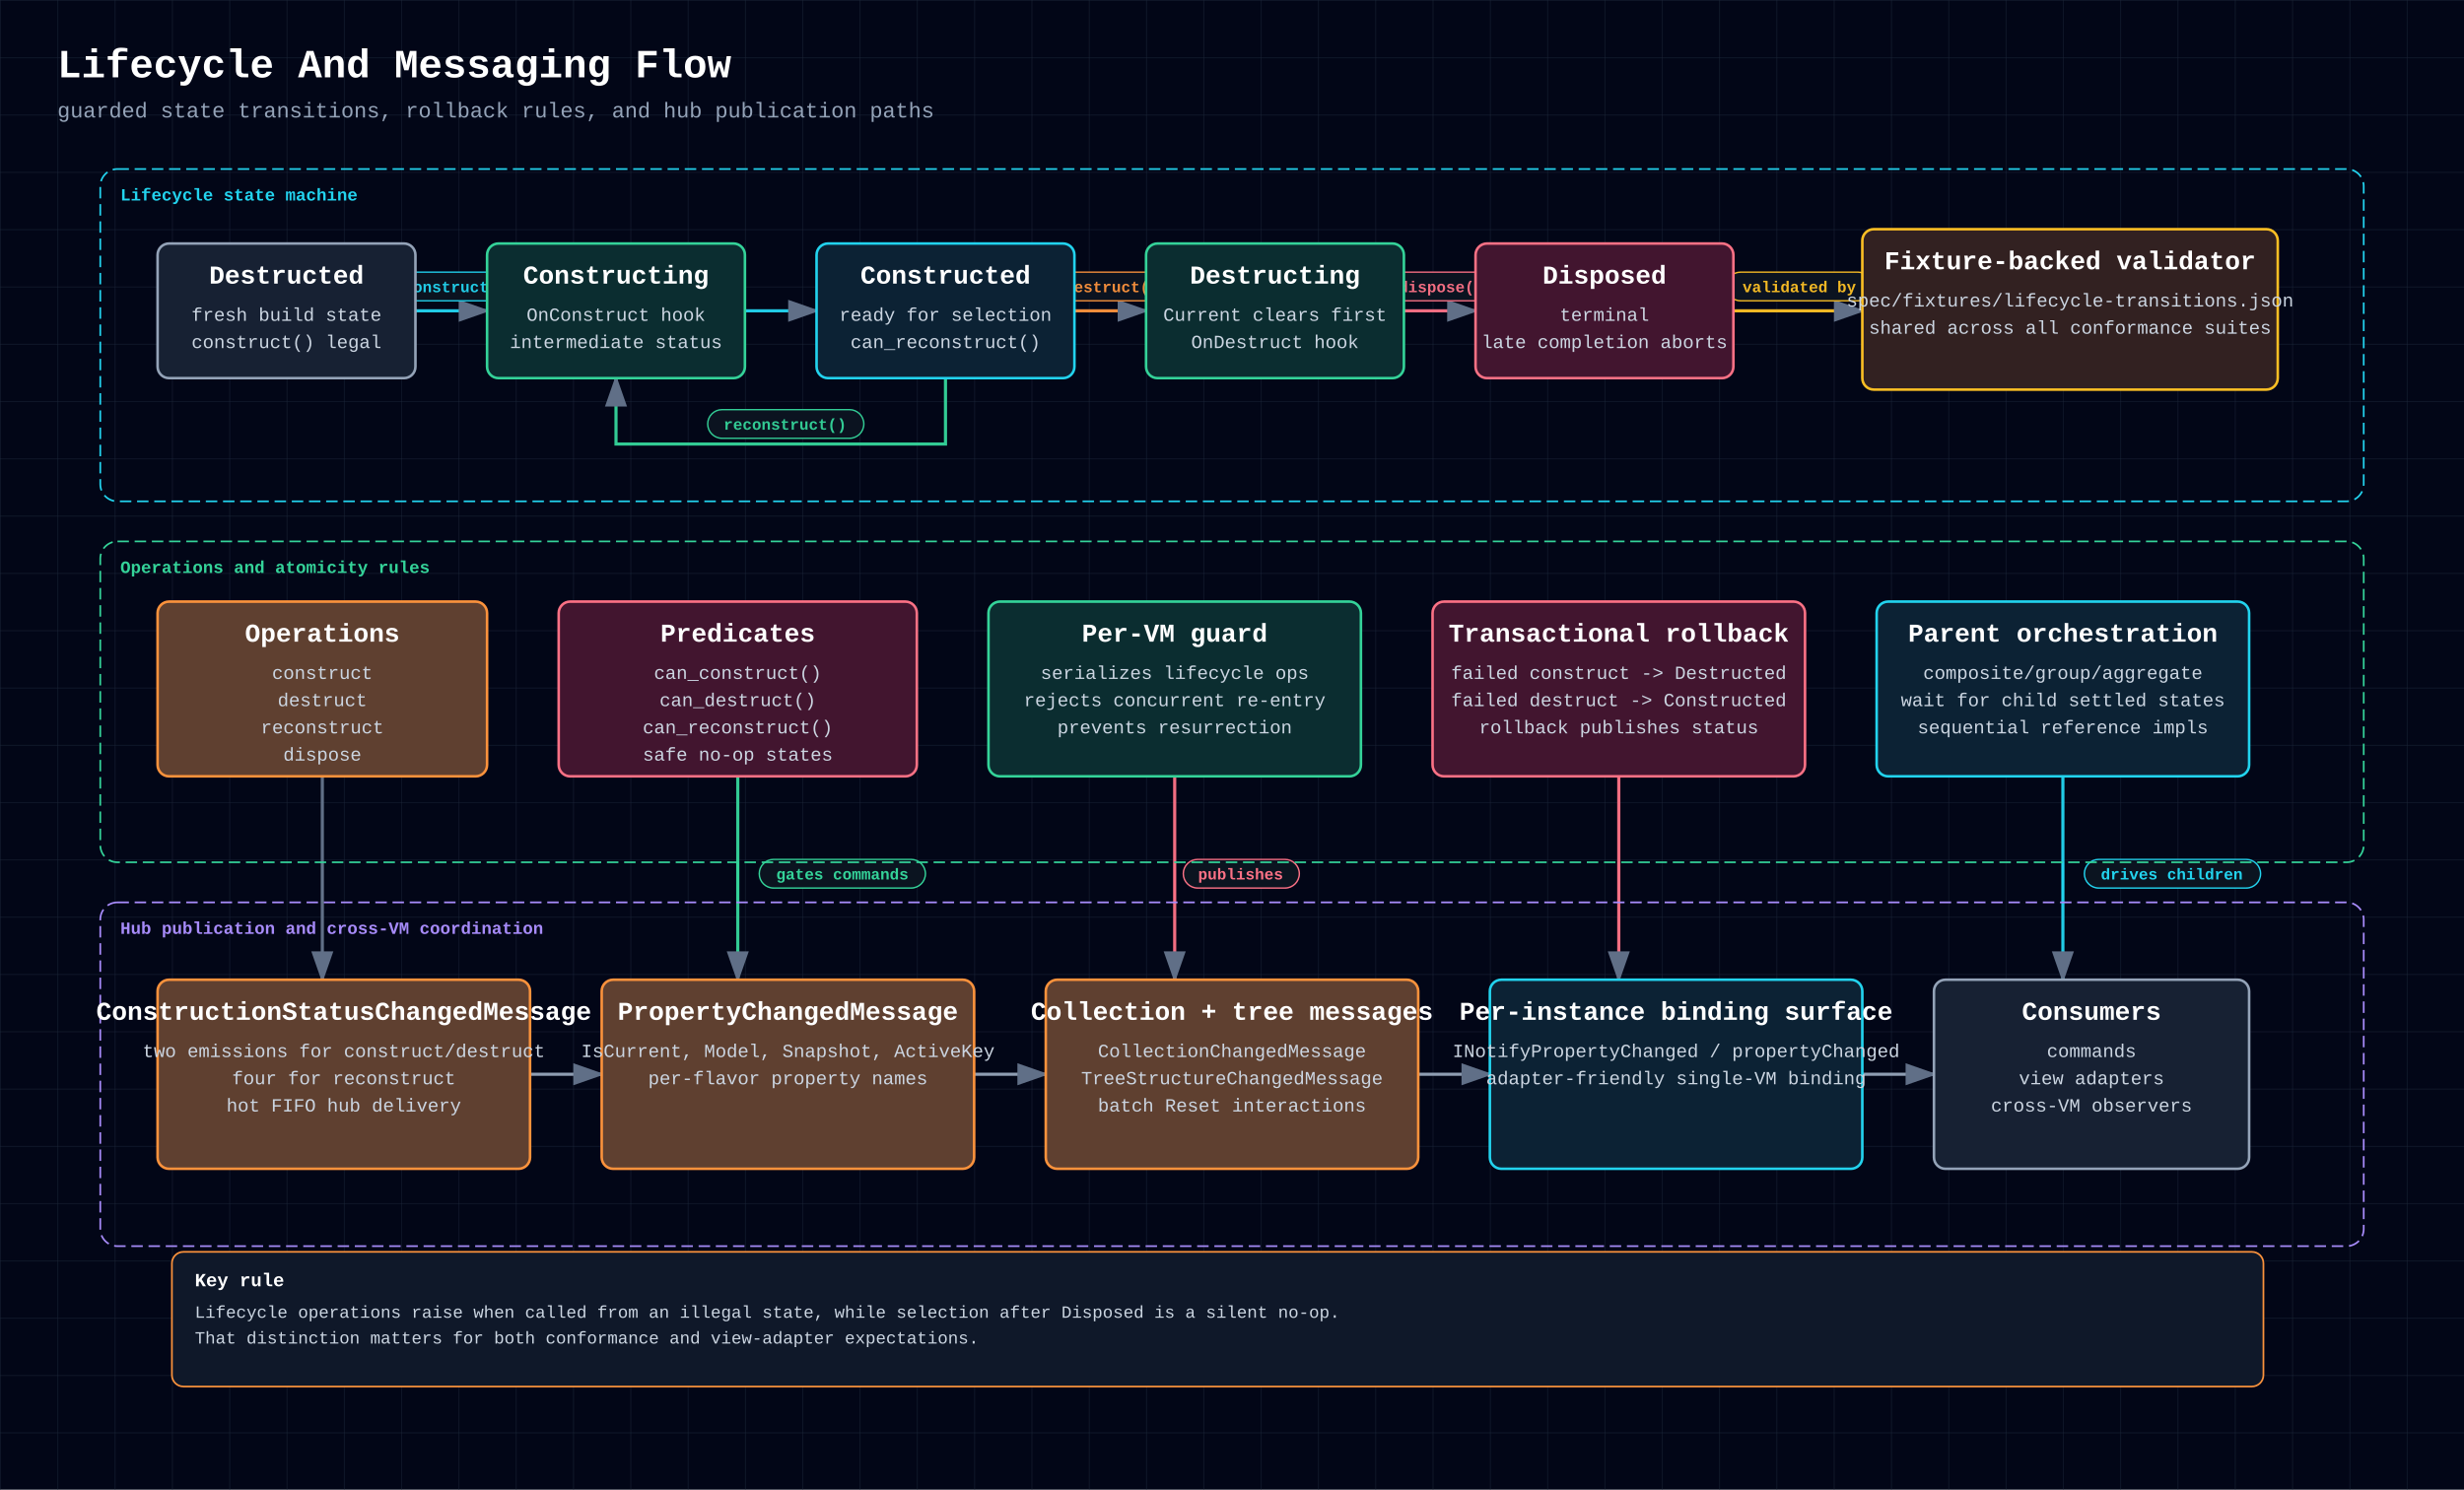
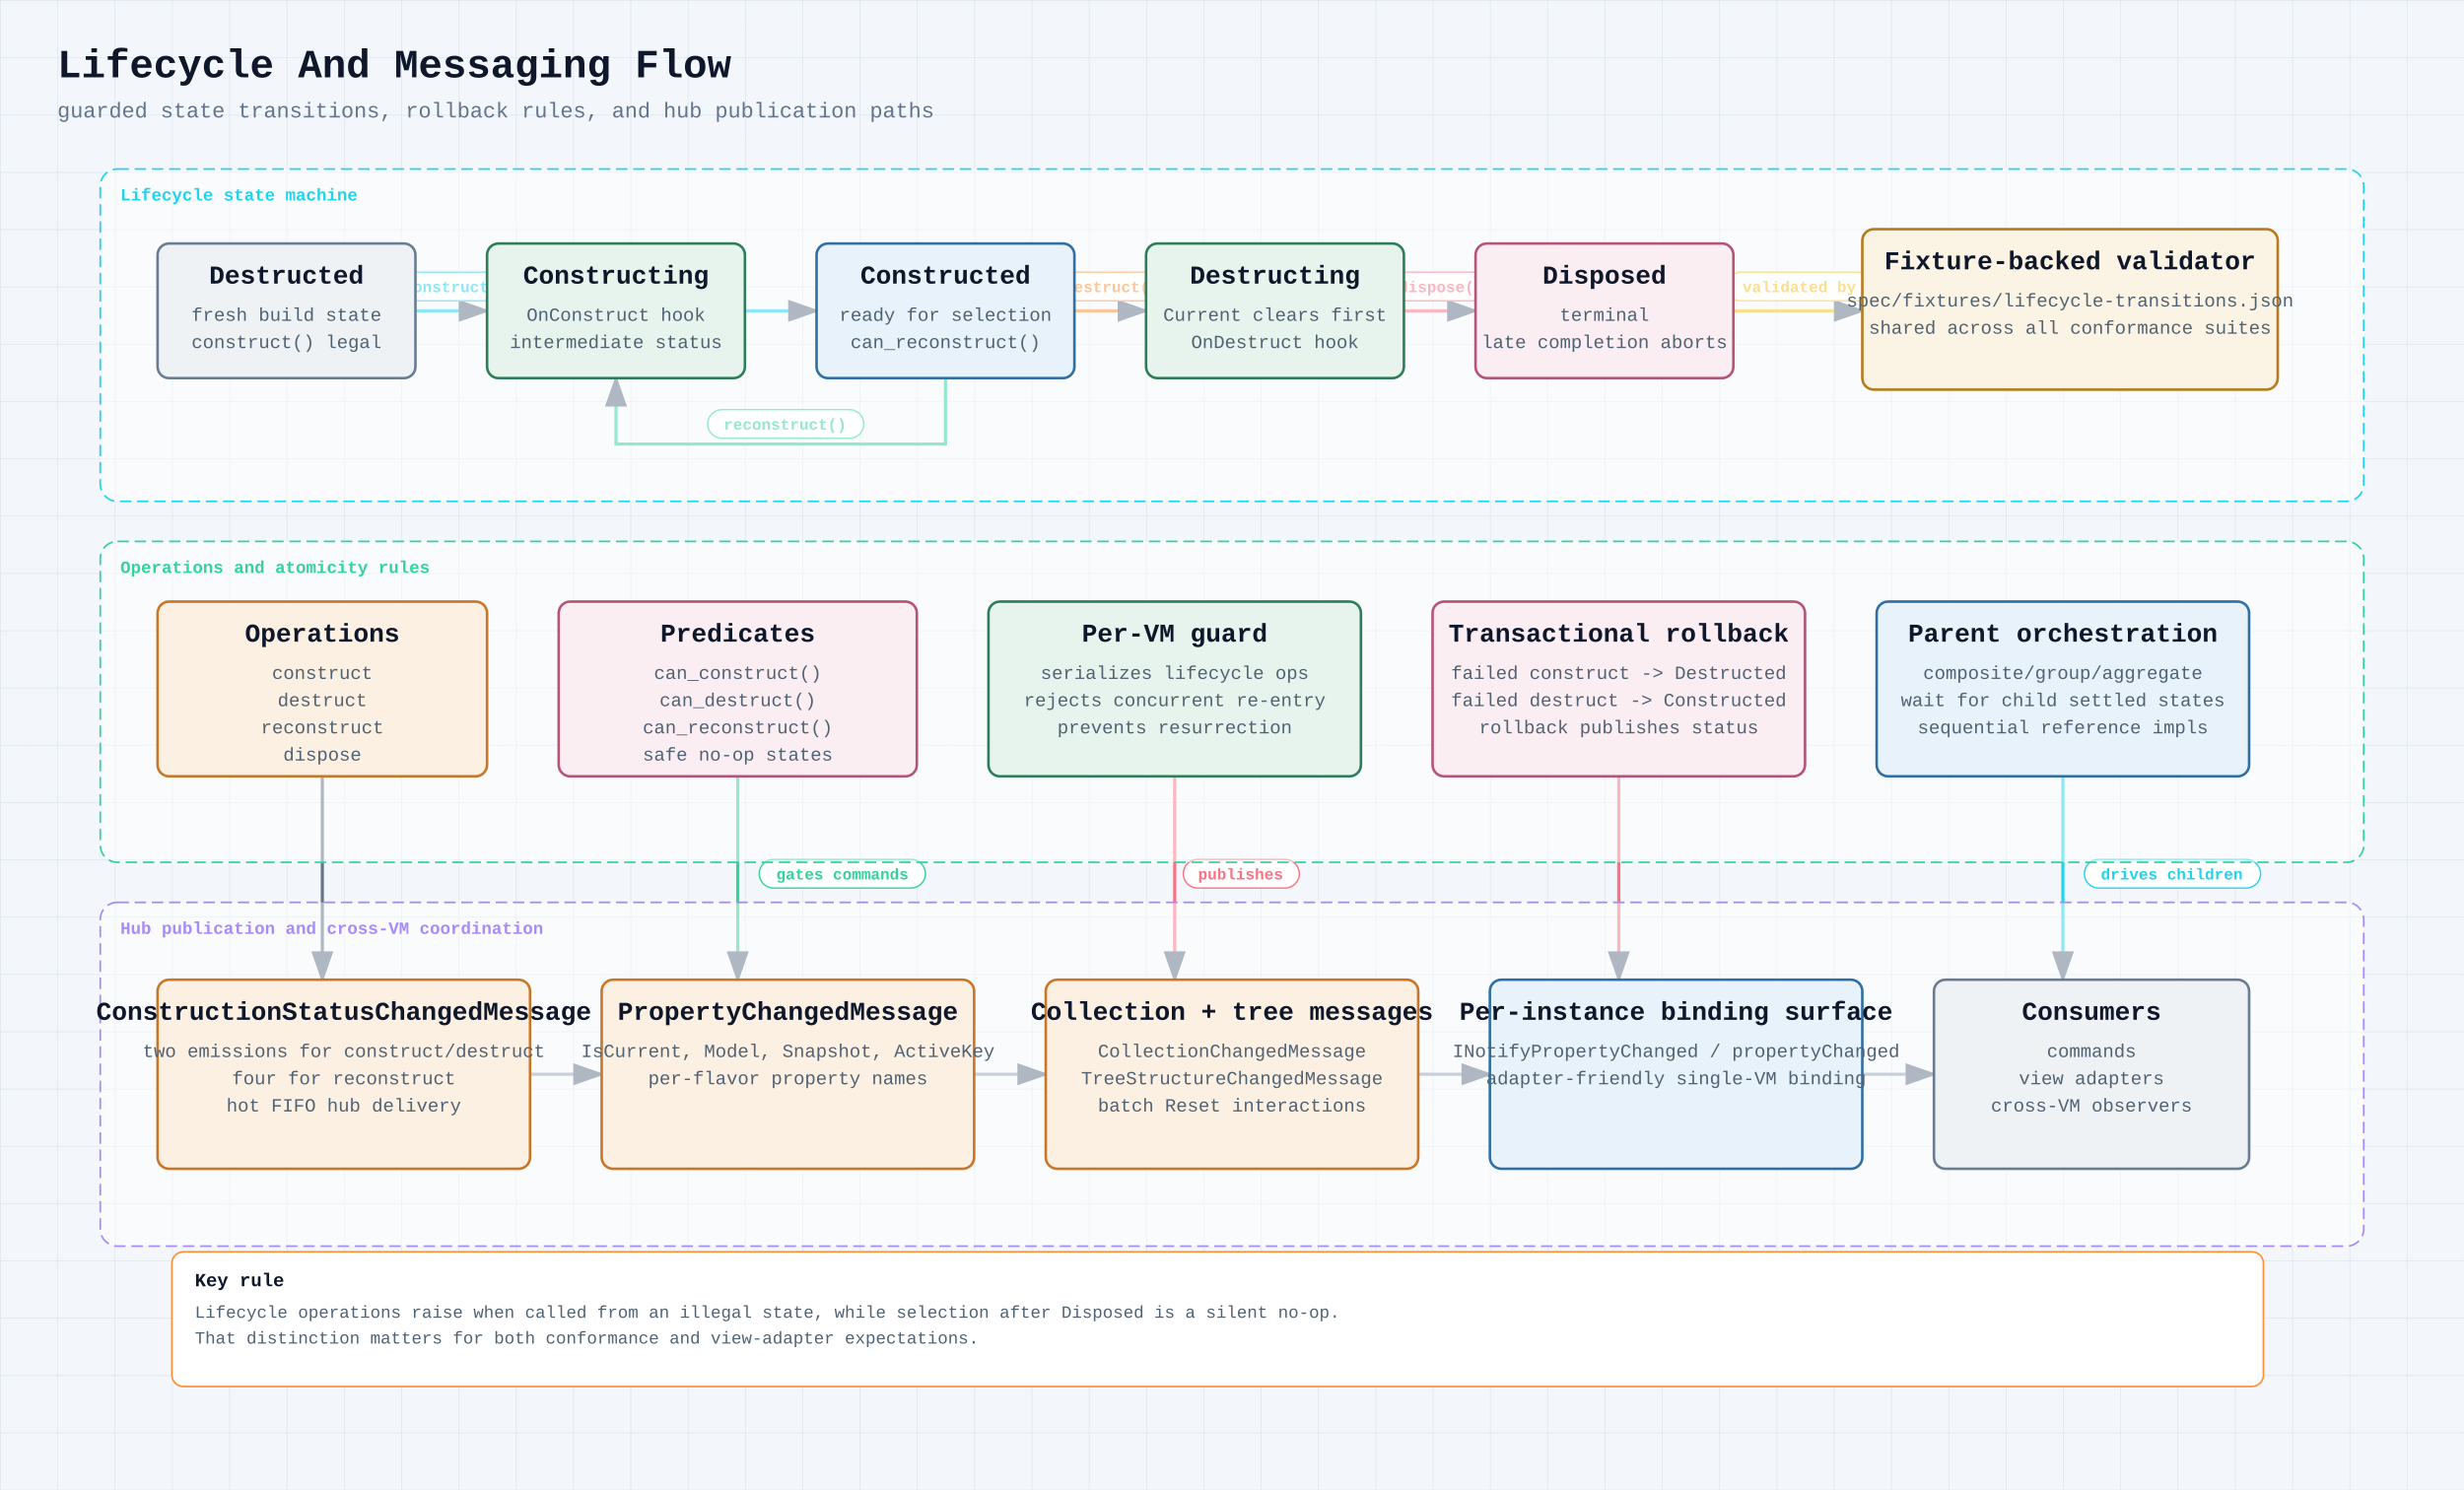
<svg xmlns="http://www.w3.org/2000/svg" width="1720" height="1040" viewBox="0 0 1720 1040" style="font-family: ui-monospace, SFMono-Regular, Menlo, Monaco, Consolas, 'Liberation Mono', 'Courier New', monospace;">
  <defs>
    <style>
      text { font-family: ui-monospace, SFMono-Regular, Menlo, Monaco, Consolas, 'Liberation Mono', 'Courier New', monospace; }
    </style>
    <pattern id="grid" width="40" height="40" patternUnits="userSpaceOnUse">
-       <path d="M 40 0 L 0 0 0 40" fill="none" stroke="#1e293b" stroke-width="0.6" />
+       <path d="M 40 0 L 0 0 0 40" fill="none" stroke="#d7e1ec" stroke-width="0.8" />
    </pattern>
    <marker id="arrowhead" markerWidth="10" markerHeight="7" refX="9" refY="3.5" orient="auto">
      <polygon points="0 0, 10 3.5, 0 7" fill="#64748b" />
    </marker>
  </defs>
-   <rect width="100%" height="100%" fill="#020617" />
+   <rect width="100%" height="100%" fill="#f3f7fb" />
  <rect width="100%" height="100%" fill="url(#grid)" />
-   <text x="40" y="54" fill="white" font-size="28" font-weight="700" text-anchor="start">Lifecycle And Messaging Flow</text>
-   <text x="40" y="82" fill="#94a3b8" font-size="15" font-weight="400" text-anchor="start">guarded state transitions, rollback rules, and hub publication paths</text>
+   <text x="40" y="54" fill="#0f172a" font-size="28" font-weight="700" text-anchor="start">Lifecycle And Messaging Flow</text>
+   <text x="40" y="82" fill="#64748b" font-size="15" font-weight="400" text-anchor="start">guarded state transitions, rollback rules, and hub publication paths</text>
  <polyline points="290,217 340,217" fill="none" stroke="#22d3ee" stroke-width="2.2" marker-end="url(#arrowhead)" />
-   <rect x="271" y="190" width="95" height="20" rx="10" fill="#0b1420" stroke="#22d3ee" stroke-width="1" />
+   <rect x="271" y="190" width="95" height="20" rx="10" fill="#ffffff" stroke="#22d3ee" stroke-width="1" />
  <text x="318" y="204" fill="#22d3ee" font-size="11" font-weight="700" text-anchor="middle">construct()</text>
  <polyline points="520,217 570,217" fill="none" stroke="#22d3ee" stroke-width="2.2" marker-end="url(#arrowhead)" />
  <polyline points="750,217 800,217" fill="none" stroke="#fb923c" stroke-width="2.2" marker-end="url(#arrowhead)" />
-   <rect x="732" y="190" width="88" height="20" rx="10" fill="#0b1420" stroke="#fb923c" stroke-width="1" />
+   <rect x="732" y="190" width="88" height="20" rx="10" fill="#ffffff" stroke="#fb923c" stroke-width="1" />
  <text x="776" y="204" fill="#fb923c" font-size="11" font-weight="700" text-anchor="middle">destruct()</text>
  <polyline points="980,217 1030,217" fill="none" stroke="#fb7185" stroke-width="2.2" marker-end="url(#arrowhead)" />
-   <rect x="966" y="190" width="81" height="20" rx="10" fill="#0b1420" stroke="#fb7185" stroke-width="1" />
+   <rect x="966" y="190" width="81" height="20" rx="10" fill="#ffffff" stroke="#fb7185" stroke-width="1" />
  <text x="1006" y="204" fill="#fb7185" font-size="11" font-weight="700" text-anchor="middle">dispose()</text>
  <polyline points="660,264 660,310 430,310 430,264" fill="none" stroke="#34d399" stroke-width="2.2" marker-end="url(#arrowhead)" />
-   <rect x="494" y="286" width="109" height="20" rx="10" fill="#0b1420" stroke="#34d399" stroke-width="1" />
+   <rect x="494" y="286" width="109" height="20" rx="10" fill="#ffffff" stroke="#34d399" stroke-width="1" />
  <text x="548" y="300" fill="#34d399" font-size="11" font-weight="700" text-anchor="middle">reconstruct()</text>
  <polyline points="1210,217 1300,217" fill="none" stroke="#fbbf24" stroke-width="2.2" marker-end="url(#arrowhead)" />
-   <rect x="1205" y="190" width="102" height="20" rx="10" fill="#0b1420" stroke="#fbbf24" stroke-width="1" />
+   <rect x="1205" y="190" width="102" height="20" rx="10" fill="#ffffff" stroke="#fbbf24" stroke-width="1" />
  <text x="1256" y="204" fill="#fbbf24" font-size="11" font-weight="700" text-anchor="middle">validated by</text>
  <polyline points="225,542 225,684" fill="none" stroke="#64748b" stroke-width="2.2" marker-end="url(#arrowhead)" />
  <polyline points="515,542 515,684" fill="none" stroke="#34d399" stroke-width="2.2" marker-end="url(#arrowhead)" />
-   <rect x="530" y="600" width="116" height="20" rx="10" fill="#0b1420" stroke="#34d399" stroke-width="1" />
+   <rect x="530" y="600" width="116" height="20" rx="10" fill="#ffffff" stroke="#34d399" stroke-width="1" />
  <text x="588" y="614" fill="#34d399" font-size="11" font-weight="700" text-anchor="middle">gates commands</text>
  <polyline points="820,542 820,684" fill="none" stroke="#fb7185" stroke-width="2.2" marker-end="url(#arrowhead)" />
-   <rect x="826" y="600" width="81" height="20" rx="10" fill="#0b1420" stroke="#fb7185" stroke-width="1" />
+   <rect x="826" y="600" width="81" height="20" rx="10" fill="#ffffff" stroke="#fb7185" stroke-width="1" />
  <text x="866" y="614" fill="#fb7185" font-size="11" font-weight="700" text-anchor="middle">publishes</text>
  <polyline points="1130,542 1130,684" fill="none" stroke="#fb7185" stroke-width="2.2" marker-end="url(#arrowhead)" />
  <polyline points="1440,542 1440,684" fill="none" stroke="#22d3ee" stroke-width="2.2" marker-end="url(#arrowhead)" />
-   <rect x="1455" y="600" width="123" height="20" rx="10" fill="#0b1420" stroke="#22d3ee" stroke-width="1" />
+   <rect x="1455" y="600" width="123" height="20" rx="10" fill="#ffffff" stroke="#22d3ee" stroke-width="1" />
  <text x="1516" y="614" fill="#22d3ee" font-size="11" font-weight="700" text-anchor="middle">drives children</text>
  <polyline points="370,750 420,750" fill="none" stroke="#94a3b8" stroke-width="2.2" marker-end="url(#arrowhead)" />
  <polyline points="680,750 730,750" fill="none" stroke="#94a3b8" stroke-width="2.2" marker-end="url(#arrowhead)" />
  <polyline points="990,750 1040,750" fill="none" stroke="#94a3b8" stroke-width="2.2" marker-end="url(#arrowhead)" />
  <polyline points="1300,750 1350,750" fill="none" stroke="#94a3b8" stroke-width="2.2" marker-end="url(#arrowhead)" />
-   <rect x="70" y="118" width="1580" height="232" rx="12" fill="rgba(15, 23, 42, 0.04)" stroke="#22d3ee" stroke-width="1.2" stroke-dasharray="8 4" />
+   <rect x="70" y="118" width="1580" height="232" rx="12" fill="rgba(255, 255, 255, 0.48)" stroke="#22d3ee" stroke-width="1.2" stroke-dasharray="8 4" />
  <text x="84" y="140" fill="#22d3ee" font-size="12" font-weight="700" text-anchor="start">Lifecycle state machine</text>
-   <rect x="70" y="378" width="1580" height="224" rx="12" fill="rgba(15, 23, 42, 0.04)" stroke="#34d399" stroke-width="1.2" stroke-dasharray="8 4" />
+   <rect x="70" y="378" width="1580" height="224" rx="12" fill="rgba(255, 255, 255, 0.48)" stroke="#34d399" stroke-width="1.2" stroke-dasharray="8 4" />
  <text x="84" y="400" fill="#34d399" font-size="12" font-weight="700" text-anchor="start">Operations and atomicity rules</text>
-   <rect x="70" y="630" width="1580" height="240" rx="12" fill="rgba(15, 23, 42, 0.04)" stroke="#a78bfa" stroke-width="1.2" stroke-dasharray="8 4" />
+   <rect x="70" y="630" width="1580" height="240" rx="12" fill="rgba(255, 255, 255, 0.48)" stroke="#a78bfa" stroke-width="1.2" stroke-dasharray="8 4" />
  <text x="84" y="652" fill="#a78bfa" font-size="12" font-weight="700" text-anchor="start">Hub publication and cross-VM coordination</text>
-   <rect x="110" y="170" width="180" height="94" rx="8" fill="#0f172a" />
-   <rect x="110" y="170" width="180" height="94" rx="8" fill="rgba(30, 41, 59, 0.56)" stroke="#94a3b8" stroke-width="1.8" />
-   <text x="200" y="198" fill="white" font-size="18" font-weight="700" text-anchor="middle">Destructed</text>
-   <text x="200" y="224" fill="#cbd5e1" font-size="13" font-weight="400" text-anchor="middle">fresh build state</text>
-   <text x="200" y="243" fill="#cbd5e1" font-size="13" font-weight="400" text-anchor="middle">construct() legal</text>
-   <rect x="340" y="170" width="180" height="94" rx="8" fill="#0f172a" />
-   <rect x="340" y="170" width="180" height="94" rx="8" fill="rgba(6, 78, 59, 0.42)" stroke="#34d399" stroke-width="1.8" />
-   <text x="430" y="198" fill="white" font-size="18" font-weight="700" text-anchor="middle">Constructing</text>
-   <text x="430" y="224" fill="#cbd5e1" font-size="13" font-weight="400" text-anchor="middle">OnConstruct hook</text>
-   <text x="430" y="243" fill="#cbd5e1" font-size="13" font-weight="400" text-anchor="middle">intermediate status</text>
-   <rect x="570" y="170" width="180" height="94" rx="8" fill="#0f172a" />
-   <rect x="570" y="170" width="180" height="94" rx="8" fill="rgba(8, 51, 68, 0.42)" stroke="#22d3ee" stroke-width="1.8" />
-   <text x="660" y="198" fill="white" font-size="18" font-weight="700" text-anchor="middle">Constructed</text>
-   <text x="660" y="224" fill="#cbd5e1" font-size="13" font-weight="400" text-anchor="middle">ready for selection</text>
-   <text x="660" y="243" fill="#cbd5e1" font-size="13" font-weight="400" text-anchor="middle">can_reconstruct()</text>
-   <rect x="800" y="170" width="180" height="94" rx="8" fill="#0f172a" />
-   <rect x="800" y="170" width="180" height="94" rx="8" fill="rgba(6, 78, 59, 0.42)" stroke="#34d399" stroke-width="1.8" />
-   <text x="890" y="198" fill="white" font-size="18" font-weight="700" text-anchor="middle">Destructing</text>
-   <text x="890" y="224" fill="#cbd5e1" font-size="13" font-weight="400" text-anchor="middle">Current clears first</text>
-   <text x="890" y="243" fill="#cbd5e1" font-size="13" font-weight="400" text-anchor="middle">OnDestruct hook</text>
-   <rect x="1030" y="170" width="180" height="94" rx="8" fill="#0f172a" />
-   <rect x="1030" y="170" width="180" height="94" rx="8" fill="rgba(136, 19, 55, 0.42)" stroke="#fb7185" stroke-width="1.8" />
-   <text x="1120" y="198" fill="white" font-size="18" font-weight="700" text-anchor="middle">Disposed</text>
-   <text x="1120" y="224" fill="#cbd5e1" font-size="13" font-weight="400" text-anchor="middle">terminal</text>
-   <text x="1120" y="243" fill="#cbd5e1" font-size="13" font-weight="400" text-anchor="middle">late completion aborts</text>
-   <rect x="1300" y="160" width="290" height="112" rx="8" fill="#0f172a" />
-   <rect x="1300" y="160" width="290" height="112" rx="8" fill="rgba(120, 53, 15, 0.34)" stroke="#fbbf24" stroke-width="1.8" />
-   <text x="1445" y="188" fill="white" font-size="18" font-weight="700" text-anchor="middle">Fixture-backed validator</text>
-   <text x="1445" y="214" fill="#cbd5e1" font-size="13" font-weight="400" text-anchor="middle">spec/fixtures/lifecycle-transitions.json</text>
-   <text x="1445" y="233" fill="#cbd5e1" font-size="13" font-weight="400" text-anchor="middle">shared across all conformance suites</text>
-   <rect x="110" y="420" width="230" height="122" rx="8" fill="#0f172a" />
-   <rect x="110" y="420" width="230" height="122" rx="8" fill="rgba(251, 146, 60, 0.34)" stroke="#fb923c" stroke-width="1.8" />
-   <text x="225" y="448" fill="white" font-size="18" font-weight="700" text-anchor="middle">Operations</text>
-   <text x="225" y="474" fill="#cbd5e1" font-size="13" font-weight="400" text-anchor="middle">construct</text>
-   <text x="225" y="493" fill="#cbd5e1" font-size="13" font-weight="400" text-anchor="middle">destruct</text>
-   <text x="225" y="512" fill="#cbd5e1" font-size="13" font-weight="400" text-anchor="middle">reconstruct</text>
-   <text x="225" y="531" fill="#cbd5e1" font-size="13" font-weight="400" text-anchor="middle">dispose</text>
-   <rect x="390" y="420" width="250" height="122" rx="8" fill="#0f172a" />
-   <rect x="390" y="420" width="250" height="122" rx="8" fill="rgba(136, 19, 55, 0.42)" stroke="#fb7185" stroke-width="1.8" />
-   <text x="515" y="448" fill="white" font-size="18" font-weight="700" text-anchor="middle">Predicates</text>
-   <text x="515" y="474" fill="#cbd5e1" font-size="13" font-weight="400" text-anchor="middle">can_construct()</text>
-   <text x="515" y="493" fill="#cbd5e1" font-size="13" font-weight="400" text-anchor="middle">can_destruct()</text>
-   <text x="515" y="512" fill="#cbd5e1" font-size="13" font-weight="400" text-anchor="middle">can_reconstruct()</text>
-   <text x="515" y="531" fill="#cbd5e1" font-size="13" font-weight="400" text-anchor="middle">safe no-op states</text>
-   <rect x="690" y="420" width="260" height="122" rx="8" fill="#0f172a" />
-   <rect x="690" y="420" width="260" height="122" rx="8" fill="rgba(6, 78, 59, 0.42)" stroke="#34d399" stroke-width="1.8" />
-   <text x="820" y="448" fill="white" font-size="18" font-weight="700" text-anchor="middle">Per-VM guard</text>
-   <text x="820" y="474" fill="#cbd5e1" font-size="13" font-weight="400" text-anchor="middle">serializes lifecycle ops</text>
-   <text x="820" y="493" fill="#cbd5e1" font-size="13" font-weight="400" text-anchor="middle">rejects concurrent re-entry</text>
-   <text x="820" y="512" fill="#cbd5e1" font-size="13" font-weight="400" text-anchor="middle">prevents resurrection</text>
-   <rect x="1000" y="420" width="260" height="122" rx="8" fill="#0f172a" />
-   <rect x="1000" y="420" width="260" height="122" rx="8" fill="rgba(136, 19, 55, 0.42)" stroke="#fb7185" stroke-width="1.8" />
-   <text x="1130" y="448" fill="white" font-size="18" font-weight="700" text-anchor="middle">Transactional rollback</text>
-   <text x="1130" y="474" fill="#cbd5e1" font-size="13" font-weight="400" text-anchor="middle">failed construct -&gt; Destructed</text>
-   <text x="1130" y="493" fill="#cbd5e1" font-size="13" font-weight="400" text-anchor="middle">failed destruct -&gt; Constructed</text>
-   <text x="1130" y="512" fill="#cbd5e1" font-size="13" font-weight="400" text-anchor="middle">rollback publishes status</text>
-   <rect x="1310" y="420" width="260" height="122" rx="8" fill="#0f172a" />
-   <rect x="1310" y="420" width="260" height="122" rx="8" fill="rgba(8, 51, 68, 0.42)" stroke="#22d3ee" stroke-width="1.8" />
-   <text x="1440" y="448" fill="white" font-size="18" font-weight="700" text-anchor="middle">Parent orchestration</text>
-   <text x="1440" y="474" fill="#cbd5e1" font-size="13" font-weight="400" text-anchor="middle">composite/group/aggregate</text>
-   <text x="1440" y="493" fill="#cbd5e1" font-size="13" font-weight="400" text-anchor="middle">wait for child settled states</text>
-   <text x="1440" y="512" fill="#cbd5e1" font-size="13" font-weight="400" text-anchor="middle">sequential reference impls</text>
-   <rect x="110" y="684" width="260" height="132" rx="8" fill="#0f172a" />
-   <rect x="110" y="684" width="260" height="132" rx="8" fill="rgba(251, 146, 60, 0.34)" stroke="#fb923c" stroke-width="1.8" />
-   <text x="240" y="712" fill="white" font-size="18" font-weight="700" text-anchor="middle">ConstructionStatusChangedMessage</text>
-   <text x="240" y="738" fill="#cbd5e1" font-size="13" font-weight="400" text-anchor="middle">two emissions for construct/destruct</text>
-   <text x="240" y="757" fill="#cbd5e1" font-size="13" font-weight="400" text-anchor="middle">four for reconstruct</text>
-   <text x="240" y="776" fill="#cbd5e1" font-size="13" font-weight="400" text-anchor="middle">hot FIFO hub delivery</text>
-   <rect x="420" y="684" width="260" height="132" rx="8" fill="#0f172a" />
-   <rect x="420" y="684" width="260" height="132" rx="8" fill="rgba(251, 146, 60, 0.34)" stroke="#fb923c" stroke-width="1.8" />
-   <text x="550" y="712" fill="white" font-size="18" font-weight="700" text-anchor="middle">PropertyChangedMessage</text>
-   <text x="550" y="738" fill="#cbd5e1" font-size="13" font-weight="400" text-anchor="middle">IsCurrent, Model, Snapshot, ActiveKey</text>
-   <text x="550" y="757" fill="#cbd5e1" font-size="13" font-weight="400" text-anchor="middle">per-flavor property names</text>
-   <rect x="730" y="684" width="260" height="132" rx="8" fill="#0f172a" />
-   <rect x="730" y="684" width="260" height="132" rx="8" fill="rgba(251, 146, 60, 0.34)" stroke="#fb923c" stroke-width="1.8" />
-   <text x="860" y="712" fill="white" font-size="18" font-weight="700" text-anchor="middle">Collection + tree messages</text>
-   <text x="860" y="738" fill="#cbd5e1" font-size="13" font-weight="400" text-anchor="middle">CollectionChangedMessage</text>
-   <text x="860" y="757" fill="#cbd5e1" font-size="13" font-weight="400" text-anchor="middle">TreeStructureChangedMessage</text>
-   <text x="860" y="776" fill="#cbd5e1" font-size="13" font-weight="400" text-anchor="middle">batch Reset interactions</text>
-   <rect x="1040" y="684" width="260" height="132" rx="8" fill="#0f172a" />
-   <rect x="1040" y="684" width="260" height="132" rx="8" fill="rgba(8, 51, 68, 0.42)" stroke="#22d3ee" stroke-width="1.8" />
-   <text x="1170" y="712" fill="white" font-size="18" font-weight="700" text-anchor="middle">Per-instance binding surface</text>
-   <text x="1170" y="738" fill="#cbd5e1" font-size="13" font-weight="400" text-anchor="middle">INotifyPropertyChanged / propertyChanged</text>
-   <text x="1170" y="757" fill="#cbd5e1" font-size="13" font-weight="400" text-anchor="middle">adapter-friendly single-VM binding</text>
-   <rect x="1350" y="684" width="220" height="132" rx="8" fill="#0f172a" />
-   <rect x="1350" y="684" width="220" height="132" rx="8" fill="rgba(30, 41, 59, 0.56)" stroke="#94a3b8" stroke-width="1.8" />
-   <text x="1460" y="712" fill="white" font-size="18" font-weight="700" text-anchor="middle">Consumers</text>
-   <text x="1460" y="738" fill="#cbd5e1" font-size="13" font-weight="400" text-anchor="middle">commands</text>
-   <text x="1460" y="757" fill="#cbd5e1" font-size="13" font-weight="400" text-anchor="middle">view adapters</text>
-   <text x="1460" y="776" fill="#cbd5e1" font-size="13" font-weight="400" text-anchor="middle">cross-VM observers</text>
-   <rect x="120" y="874" width="1460" height="94" rx="8" fill="#111c2a" />
-   <rect x="120" y="874" width="1460" height="94" rx="8" fill="rgba(15, 23, 42, 0.68)" stroke="#fb923c" stroke-width="1.2" />
-   <text x="136" y="898" fill="white" font-size="13" font-weight="700" text-anchor="start">Key rule</text>
-   <text x="136" y="920" fill="#cbd5e1" font-size="12" font-weight="400" text-anchor="start">Lifecycle operations raise when called from an illegal state, while selection after Disposed is a silent no-op.</text>
-   <text x="136" y="938" fill="#cbd5e1" font-size="12" font-weight="400" text-anchor="start">That distinction matters for both conformance and view-adapter expectations.</text>
+   <rect x="110" y="170" width="180" height="94" rx="8" fill="#ffffff" />
+   <rect x="110" y="170" width="180" height="94" rx="8" fill="rgba(170, 184, 201, 0.18)" stroke="#6a7c91" stroke-width="1.8" />
+   <text x="200" y="198" fill="#0f172a" font-size="18" font-weight="700" text-anchor="middle">Destructed</text>
+   <text x="200" y="224" fill="#516273" font-size="13" font-weight="400" text-anchor="middle">fresh build state</text>
+   <text x="200" y="243" fill="#516273" font-size="13" font-weight="400" text-anchor="middle">construct() legal</text>
+   <rect x="340" y="170" width="180" height="94" rx="8" fill="#ffffff" />
+   <rect x="340" y="170" width="180" height="94" rx="8" fill="rgba(102, 183, 142, 0.16)" stroke="#2e7d59" stroke-width="1.8" />
+   <text x="430" y="198" fill="#0f172a" font-size="18" font-weight="700" text-anchor="middle">Constructing</text>
+   <text x="430" y="224" fill="#516273" font-size="13" font-weight="400" text-anchor="middle">OnConstruct hook</text>
+   <text x="430" y="243" fill="#516273" font-size="13" font-weight="400" text-anchor="middle">intermediate status</text>
+   <rect x="570" y="170" width="180" height="94" rx="8" fill="#ffffff" />
+   <rect x="570" y="170" width="180" height="94" rx="8" fill="rgba(102, 170, 226, 0.16)" stroke="#2f6fa3" stroke-width="1.8" />
+   <text x="660" y="198" fill="#0f172a" font-size="18" font-weight="700" text-anchor="middle">Constructed</text>
+   <text x="660" y="224" fill="#516273" font-size="13" font-weight="400" text-anchor="middle">ready for selection</text>
+   <text x="660" y="243" fill="#516273" font-size="13" font-weight="400" text-anchor="middle">can_reconstruct()</text>
+   <rect x="800" y="170" width="180" height="94" rx="8" fill="#ffffff" />
+   <rect x="800" y="170" width="180" height="94" rx="8" fill="rgba(102, 183, 142, 0.16)" stroke="#2e7d59" stroke-width="1.8" />
+   <text x="890" y="198" fill="#0f172a" font-size="18" font-weight="700" text-anchor="middle">Destructing</text>
+   <text x="890" y="224" fill="#516273" font-size="13" font-weight="400" text-anchor="middle">Current clears first</text>
+   <text x="890" y="243" fill="#516273" font-size="13" font-weight="400" text-anchor="middle">OnDestruct hook</text>
+   <rect x="1030" y="170" width="180" height="94" rx="8" fill="#ffffff" />
+   <rect x="1030" y="170" width="180" height="94" rx="8" fill="rgba(220, 145, 179, 0.16)" stroke="#b55479" stroke-width="1.8" />
+   <text x="1120" y="198" fill="#0f172a" font-size="18" font-weight="700" text-anchor="middle">Disposed</text>
+   <text x="1120" y="224" fill="#516273" font-size="13" font-weight="400" text-anchor="middle">terminal</text>
+   <text x="1120" y="243" fill="#516273" font-size="13" font-weight="400" text-anchor="middle">late completion aborts</text>
+   <rect x="1300" y="160" width="290" height="112" rx="8" fill="#ffffff" />
+   <rect x="1300" y="160" width="290" height="112" rx="8" fill="rgba(236, 190, 104, 0.18)" stroke="#b87a1f" stroke-width="1.8" />
+   <text x="1445" y="188" fill="#0f172a" font-size="18" font-weight="700" text-anchor="middle">Fixture-backed validator</text>
+   <text x="1445" y="214" fill="#516273" font-size="13" font-weight="400" text-anchor="middle">spec/fixtures/lifecycle-transitions.json</text>
+   <text x="1445" y="233" fill="#516273" font-size="13" font-weight="400" text-anchor="middle">shared across all conformance suites</text>
+   <rect x="110" y="420" width="230" height="122" rx="8" fill="#ffffff" />
+   <rect x="110" y="420" width="230" height="122" rx="8" fill="rgba(239, 174, 104, 0.18)" stroke="#c77729" stroke-width="1.8" />
+   <text x="225" y="448" fill="#0f172a" font-size="18" font-weight="700" text-anchor="middle">Operations</text>
+   <text x="225" y="474" fill="#516273" font-size="13" font-weight="400" text-anchor="middle">construct</text>
+   <text x="225" y="493" fill="#516273" font-size="13" font-weight="400" text-anchor="middle">destruct</text>
+   <text x="225" y="512" fill="#516273" font-size="13" font-weight="400" text-anchor="middle">reconstruct</text>
+   <text x="225" y="531" fill="#516273" font-size="13" font-weight="400" text-anchor="middle">dispose</text>
+   <rect x="390" y="420" width="250" height="122" rx="8" fill="#ffffff" />
+   <rect x="390" y="420" width="250" height="122" rx="8" fill="rgba(220, 145, 179, 0.16)" stroke="#b55479" stroke-width="1.8" />
+   <text x="515" y="448" fill="#0f172a" font-size="18" font-weight="700" text-anchor="middle">Predicates</text>
+   <text x="515" y="474" fill="#516273" font-size="13" font-weight="400" text-anchor="middle">can_construct()</text>
+   <text x="515" y="493" fill="#516273" font-size="13" font-weight="400" text-anchor="middle">can_destruct()</text>
+   <text x="515" y="512" fill="#516273" font-size="13" font-weight="400" text-anchor="middle">can_reconstruct()</text>
+   <text x="515" y="531" fill="#516273" font-size="13" font-weight="400" text-anchor="middle">safe no-op states</text>
+   <rect x="690" y="420" width="260" height="122" rx="8" fill="#ffffff" />
+   <rect x="690" y="420" width="260" height="122" rx="8" fill="rgba(102, 183, 142, 0.16)" stroke="#2e7d59" stroke-width="1.8" />
+   <text x="820" y="448" fill="#0f172a" font-size="18" font-weight="700" text-anchor="middle">Per-VM guard</text>
+   <text x="820" y="474" fill="#516273" font-size="13" font-weight="400" text-anchor="middle">serializes lifecycle ops</text>
+   <text x="820" y="493" fill="#516273" font-size="13" font-weight="400" text-anchor="middle">rejects concurrent re-entry</text>
+   <text x="820" y="512" fill="#516273" font-size="13" font-weight="400" text-anchor="middle">prevents resurrection</text>
+   <rect x="1000" y="420" width="260" height="122" rx="8" fill="#ffffff" />
+   <rect x="1000" y="420" width="260" height="122" rx="8" fill="rgba(220, 145, 179, 0.16)" stroke="#b55479" stroke-width="1.8" />
+   <text x="1130" y="448" fill="#0f172a" font-size="18" font-weight="700" text-anchor="middle">Transactional rollback</text>
+   <text x="1130" y="474" fill="#516273" font-size="13" font-weight="400" text-anchor="middle">failed construct -&gt; Destructed</text>
+   <text x="1130" y="493" fill="#516273" font-size="13" font-weight="400" text-anchor="middle">failed destruct -&gt; Constructed</text>
+   <text x="1130" y="512" fill="#516273" font-size="13" font-weight="400" text-anchor="middle">rollback publishes status</text>
+   <rect x="1310" y="420" width="260" height="122" rx="8" fill="#ffffff" />
+   <rect x="1310" y="420" width="260" height="122" rx="8" fill="rgba(102, 170, 226, 0.16)" stroke="#2f6fa3" stroke-width="1.8" />
+   <text x="1440" y="448" fill="#0f172a" font-size="18" font-weight="700" text-anchor="middle">Parent orchestration</text>
+   <text x="1440" y="474" fill="#516273" font-size="13" font-weight="400" text-anchor="middle">composite/group/aggregate</text>
+   <text x="1440" y="493" fill="#516273" font-size="13" font-weight="400" text-anchor="middle">wait for child settled states</text>
+   <text x="1440" y="512" fill="#516273" font-size="13" font-weight="400" text-anchor="middle">sequential reference impls</text>
+   <rect x="110" y="684" width="260" height="132" rx="8" fill="#ffffff" />
+   <rect x="110" y="684" width="260" height="132" rx="8" fill="rgba(239, 174, 104, 0.18)" stroke="#c77729" stroke-width="1.8" />
+   <text x="240" y="712" fill="#0f172a" font-size="18" font-weight="700" text-anchor="middle">ConstructionStatusChangedMessage</text>
+   <text x="240" y="738" fill="#516273" font-size="13" font-weight="400" text-anchor="middle">two emissions for construct/destruct</text>
+   <text x="240" y="757" fill="#516273" font-size="13" font-weight="400" text-anchor="middle">four for reconstruct</text>
+   <text x="240" y="776" fill="#516273" font-size="13" font-weight="400" text-anchor="middle">hot FIFO hub delivery</text>
+   <rect x="420" y="684" width="260" height="132" rx="8" fill="#ffffff" />
+   <rect x="420" y="684" width="260" height="132" rx="8" fill="rgba(239, 174, 104, 0.18)" stroke="#c77729" stroke-width="1.8" />
+   <text x="550" y="712" fill="#0f172a" font-size="18" font-weight="700" text-anchor="middle">PropertyChangedMessage</text>
+   <text x="550" y="738" fill="#516273" font-size="13" font-weight="400" text-anchor="middle">IsCurrent, Model, Snapshot, ActiveKey</text>
+   <text x="550" y="757" fill="#516273" font-size="13" font-weight="400" text-anchor="middle">per-flavor property names</text>
+   <rect x="730" y="684" width="260" height="132" rx="8" fill="#ffffff" />
+   <rect x="730" y="684" width="260" height="132" rx="8" fill="rgba(239, 174, 104, 0.18)" stroke="#c77729" stroke-width="1.8" />
+   <text x="860" y="712" fill="#0f172a" font-size="18" font-weight="700" text-anchor="middle">Collection + tree messages</text>
+   <text x="860" y="738" fill="#516273" font-size="13" font-weight="400" text-anchor="middle">CollectionChangedMessage</text>
+   <text x="860" y="757" fill="#516273" font-size="13" font-weight="400" text-anchor="middle">TreeStructureChangedMessage</text>
+   <text x="860" y="776" fill="#516273" font-size="13" font-weight="400" text-anchor="middle">batch Reset interactions</text>
+   <rect x="1040" y="684" width="260" height="132" rx="8" fill="#ffffff" />
+   <rect x="1040" y="684" width="260" height="132" rx="8" fill="rgba(102, 170, 226, 0.16)" stroke="#2f6fa3" stroke-width="1.8" />
+   <text x="1170" y="712" fill="#0f172a" font-size="18" font-weight="700" text-anchor="middle">Per-instance binding surface</text>
+   <text x="1170" y="738" fill="#516273" font-size="13" font-weight="400" text-anchor="middle">INotifyPropertyChanged / propertyChanged</text>
+   <text x="1170" y="757" fill="#516273" font-size="13" font-weight="400" text-anchor="middle">adapter-friendly single-VM binding</text>
+   <rect x="1350" y="684" width="220" height="132" rx="8" fill="#ffffff" />
+   <rect x="1350" y="684" width="220" height="132" rx="8" fill="rgba(170, 184, 201, 0.18)" stroke="#6a7c91" stroke-width="1.8" />
+   <text x="1460" y="712" fill="#0f172a" font-size="18" font-weight="700" text-anchor="middle">Consumers</text>
+   <text x="1460" y="738" fill="#516273" font-size="13" font-weight="400" text-anchor="middle">commands</text>
+   <text x="1460" y="757" fill="#516273" font-size="13" font-weight="400" text-anchor="middle">view adapters</text>
+   <text x="1460" y="776" fill="#516273" font-size="13" font-weight="400" text-anchor="middle">cross-VM observers</text>
+   <rect x="120" y="874" width="1460" height="94" rx="8" fill="#f8fbff" />
+   <rect x="120" y="874" width="1460" height="94" rx="8" fill="rgba(255, 255, 255, 0.94)" stroke="#fb923c" stroke-width="1.2" />
+   <text x="136" y="898" fill="#0f172a" font-size="13" font-weight="700" text-anchor="start">Key rule</text>
+   <text x="136" y="920" fill="#516273" font-size="12" font-weight="400" text-anchor="start">Lifecycle operations raise when called from an illegal state, while selection after Disposed is a silent no-op.</text>
+   <text x="136" y="938" fill="#516273" font-size="12" font-weight="400" text-anchor="start">That distinction matters for both conformance and view-adapter expectations.</text>
</svg>
